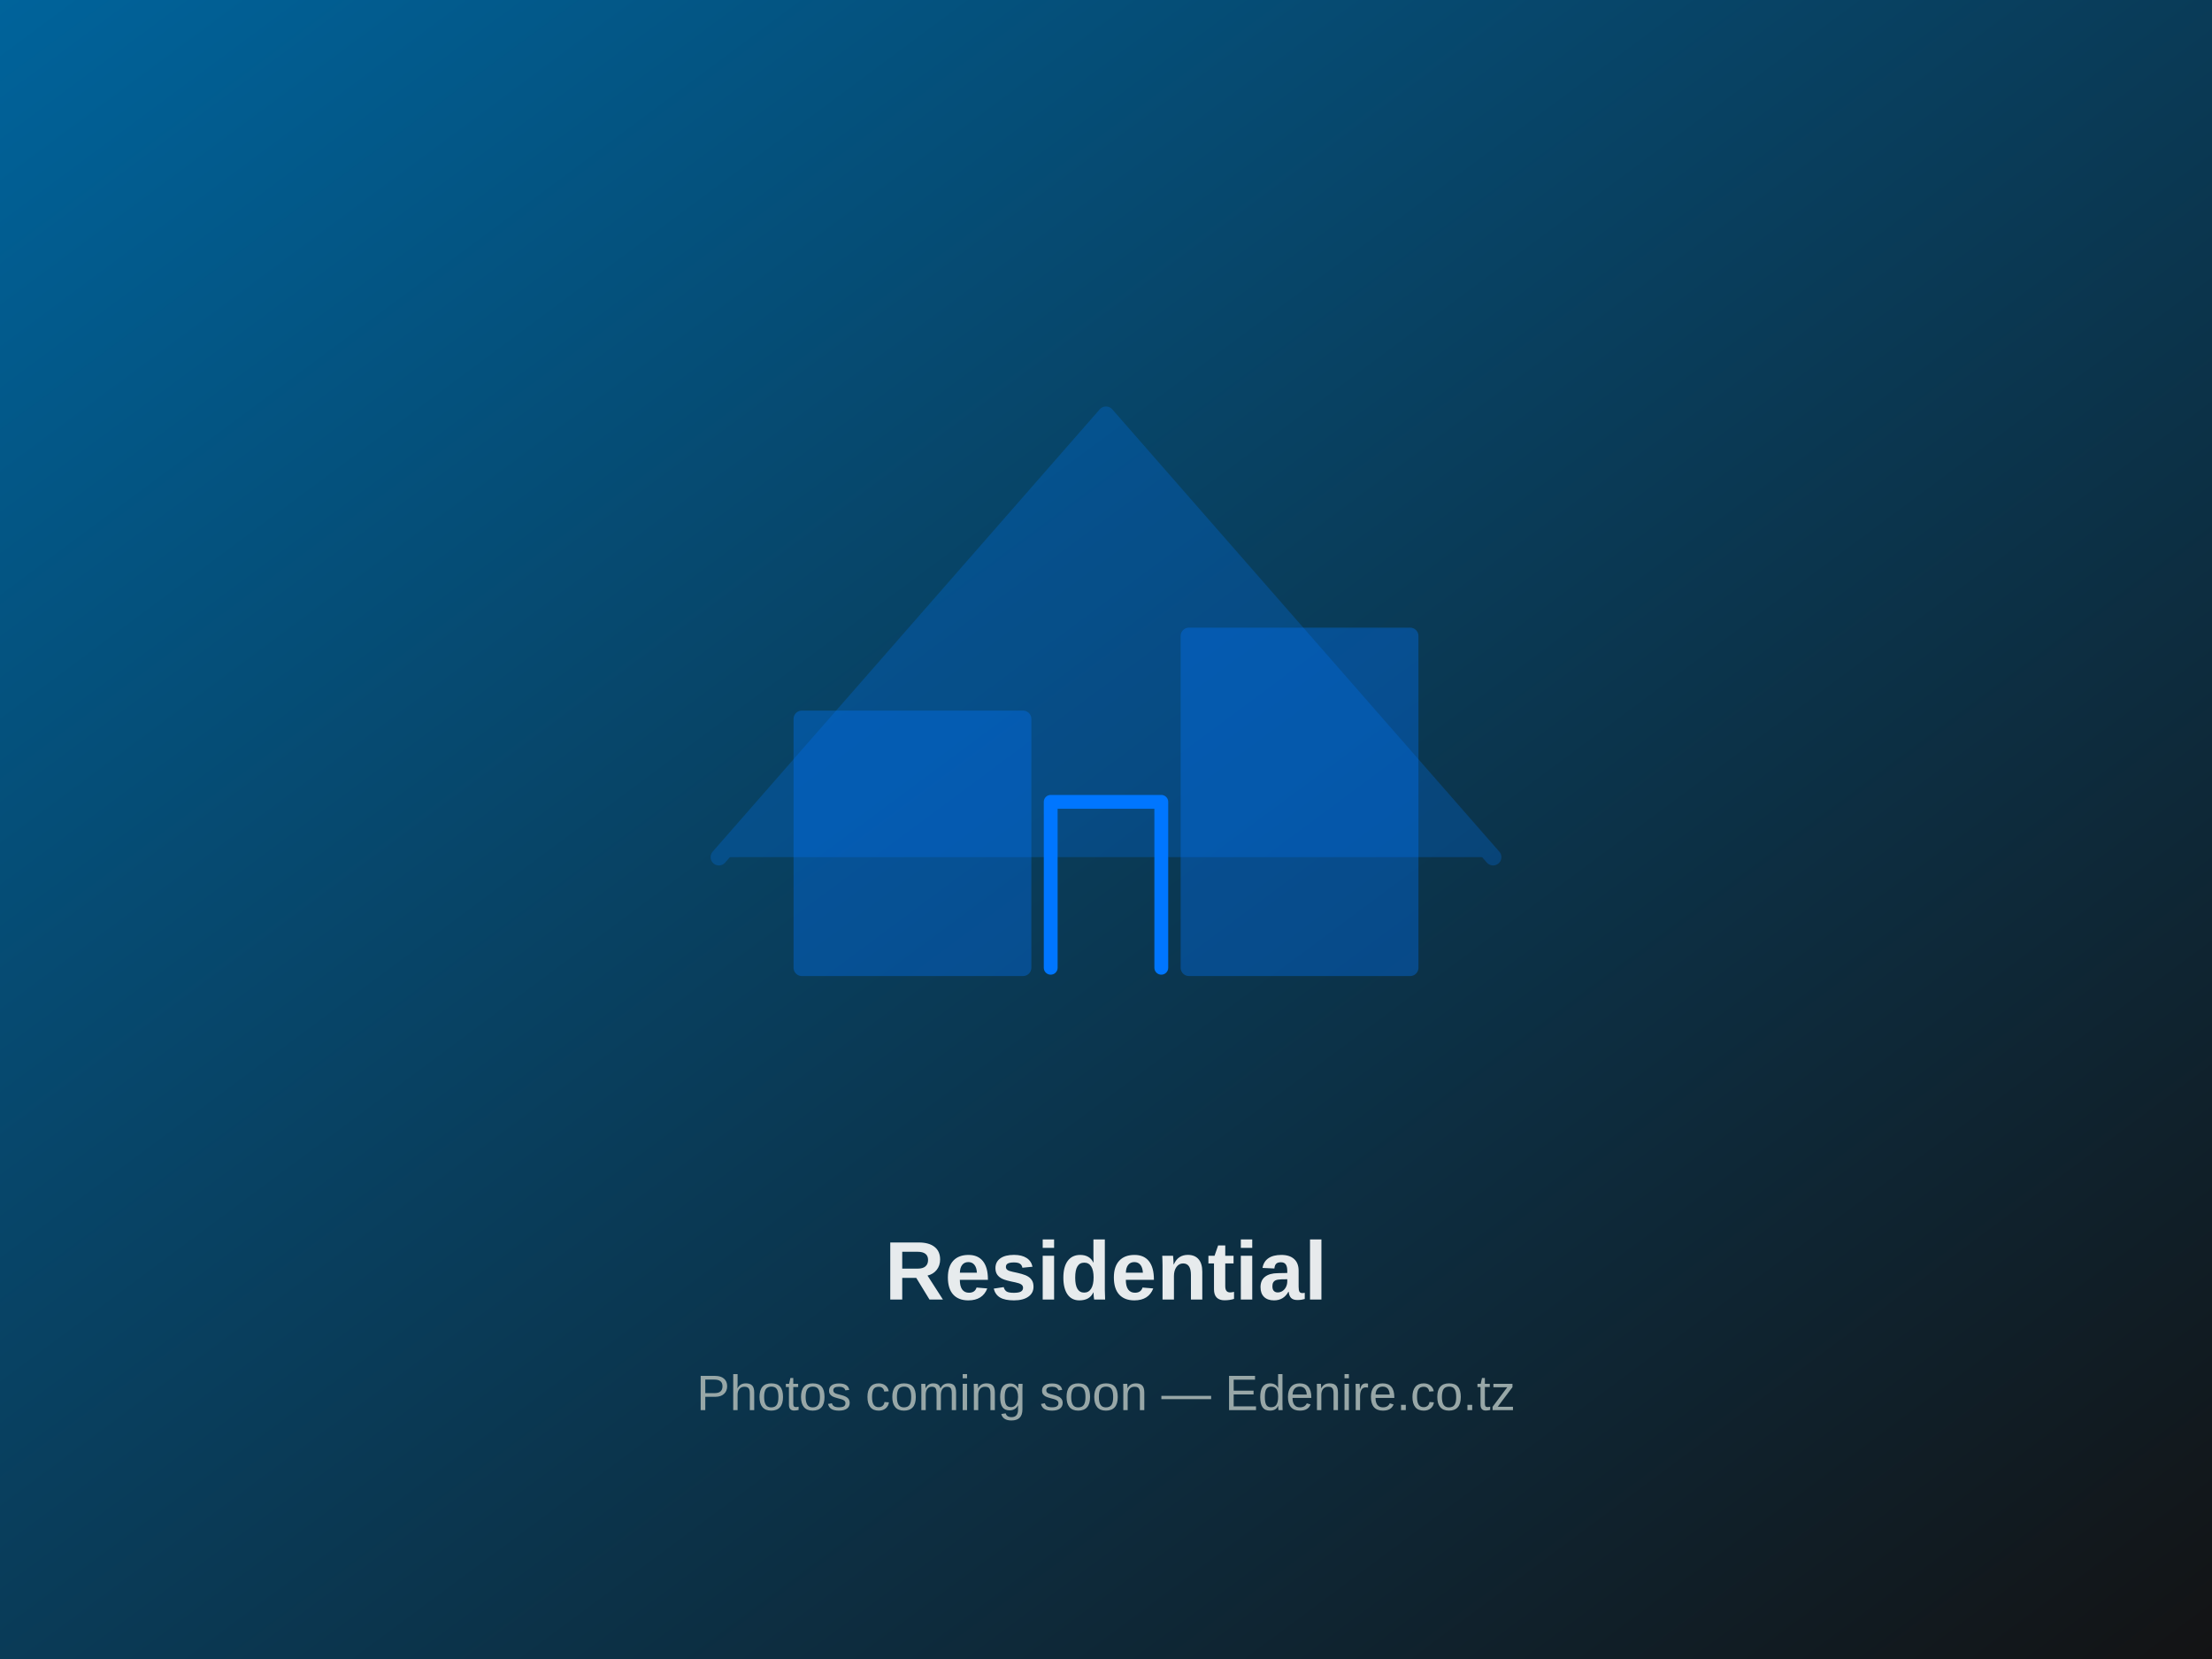
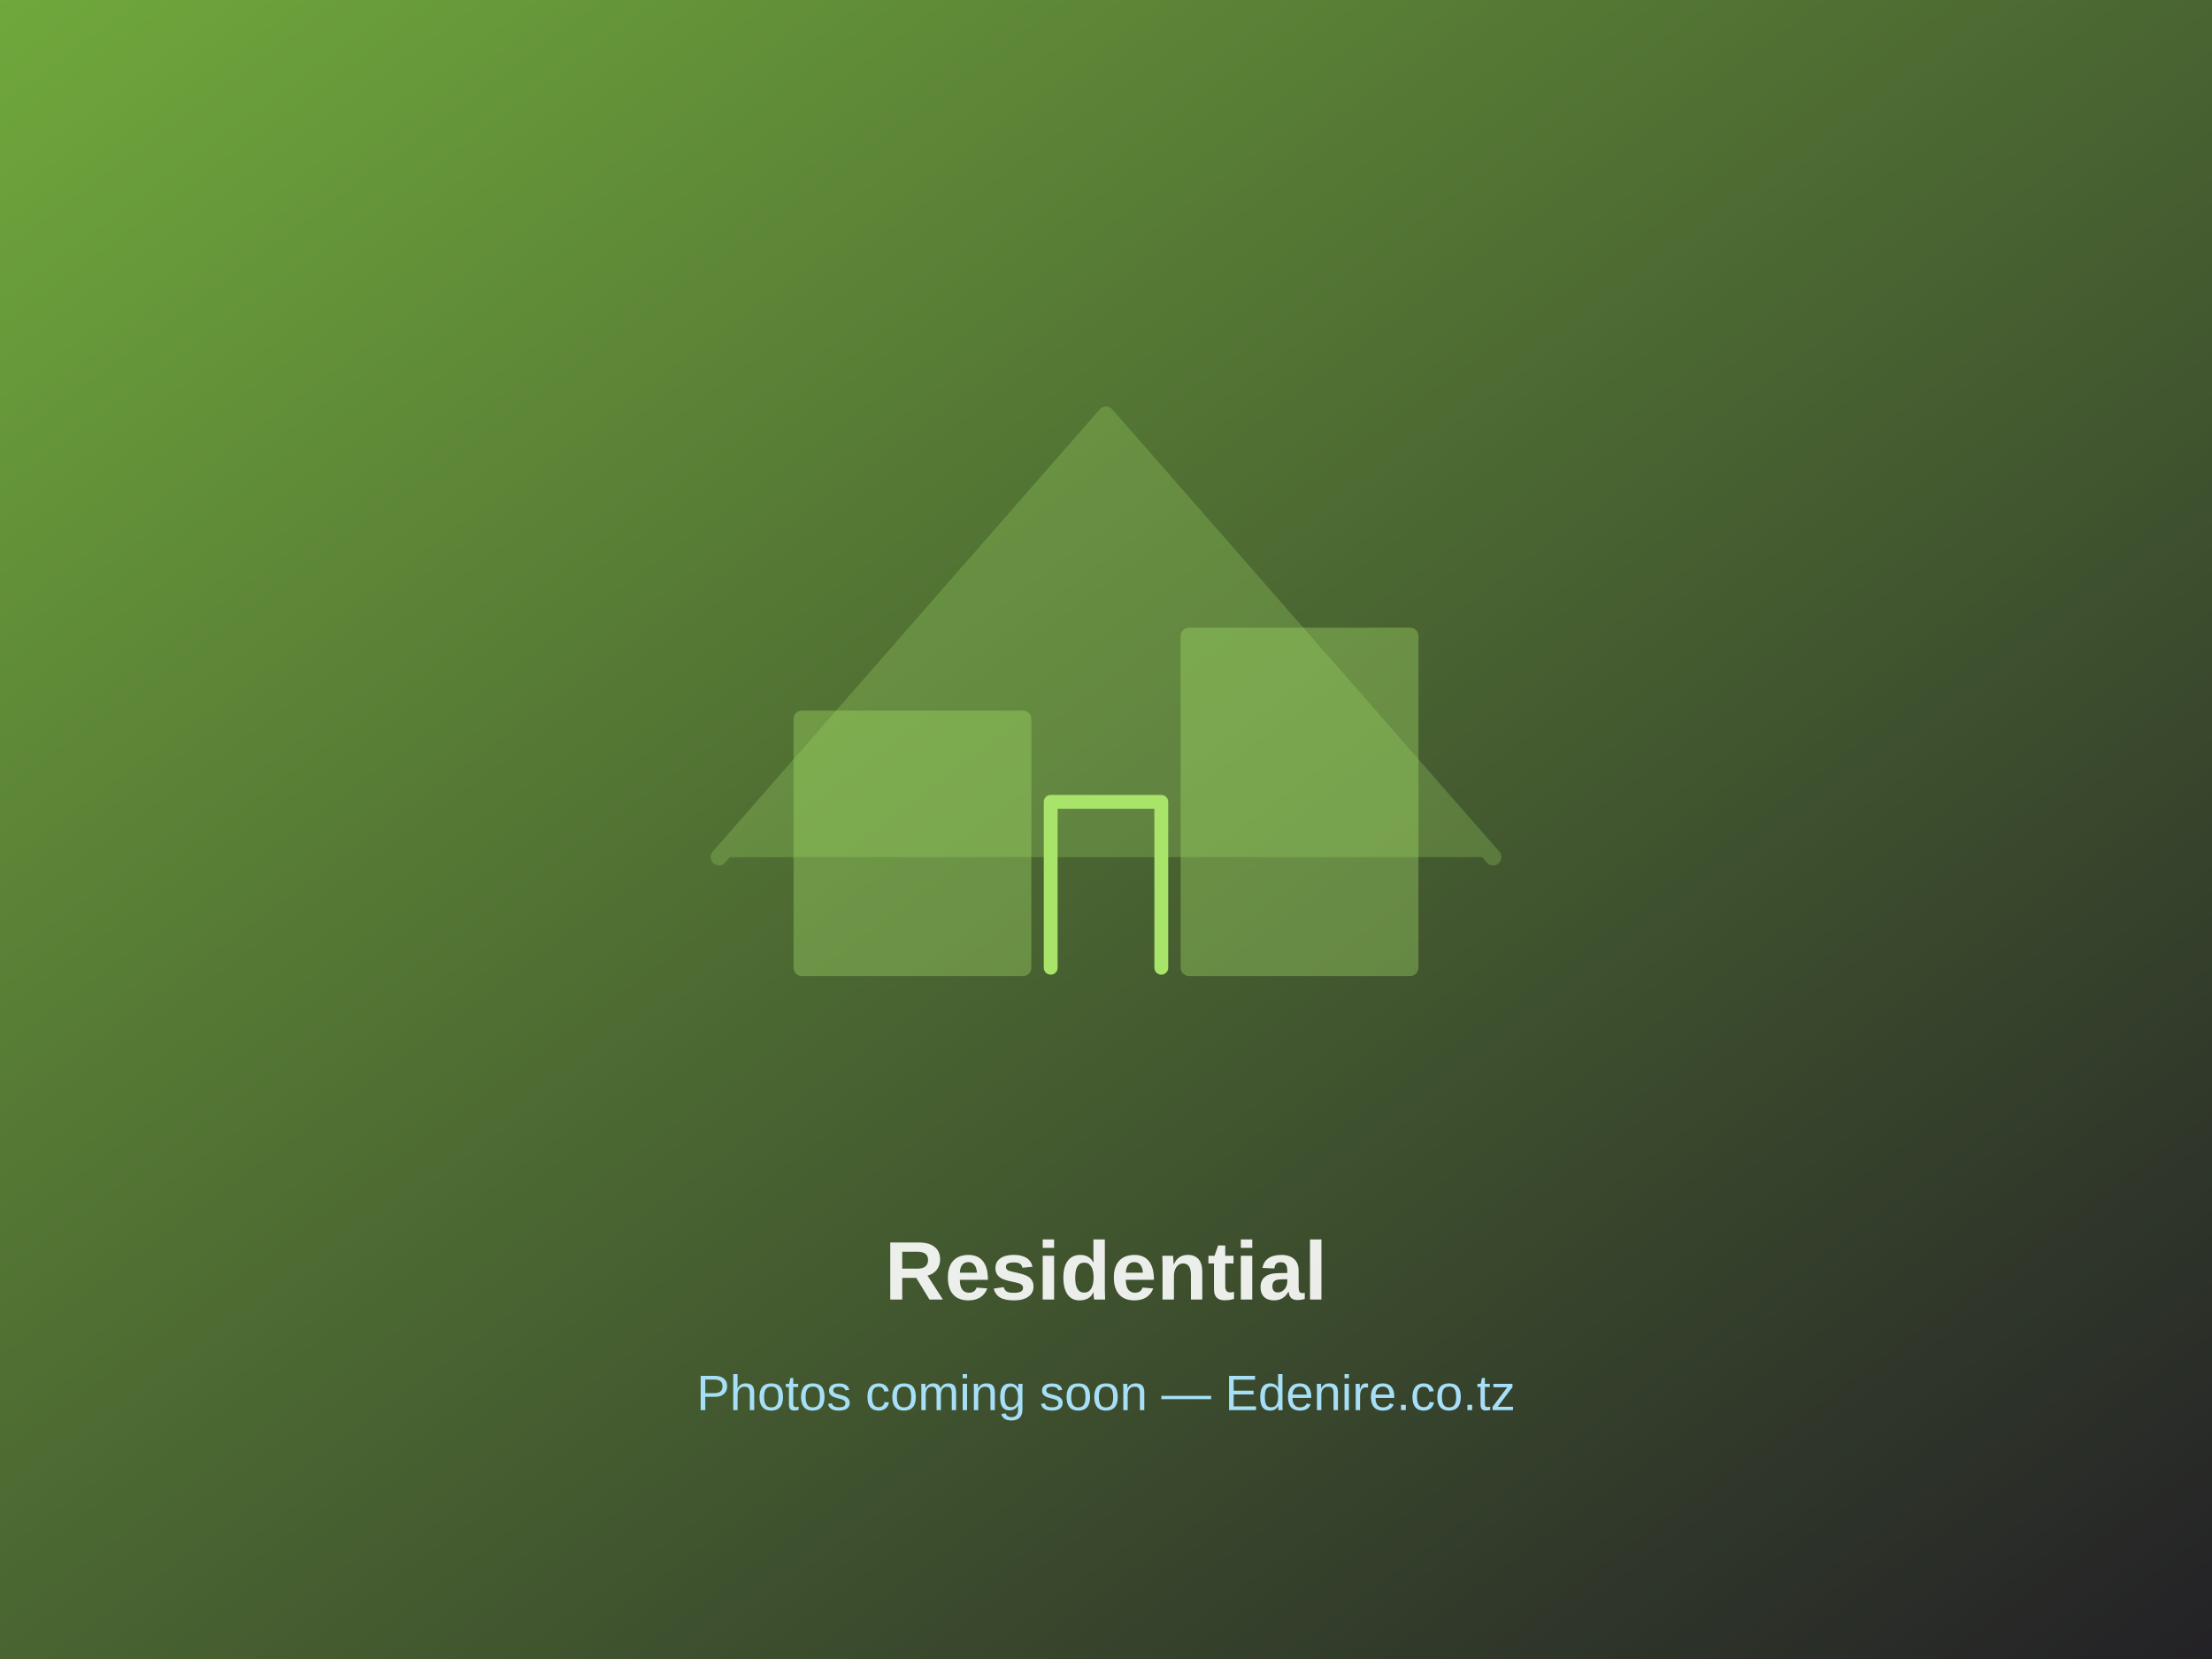
<svg xmlns="http://www.w3.org/2000/svg" width="800" height="600" viewBox="0 0 800 600">
  <defs>
    <linearGradient id="bg" x1="0" y1="0" x2="1" y2="1">
-       <stop offset="0%" stop-color="#00639B" />
-       <stop offset="100%" stop-color="#131314" />
+       <stop offset="0%" stop-color="#70A83C" />
+       <stop offset="100%" stop-color="#232126" />
    </linearGradient>
  </defs>
  <rect width="800" height="600" fill="url(#bg)" />
-   <g transform="translate(400,250)" fill="none" stroke="#0076FF" stroke-width="6" stroke-linecap="round" stroke-linejoin="round">
-     <path d="M-140,60 L0,-100 L140,60" fill="#0076FF" opacity="0.25" />
-     <rect x="-110" y="10" width="80" height="90" fill="#0076FF" opacity="0.35" />
-     <rect x="30" y="-20" width="80" height="120" fill="#0076FF" opacity="0.35" />
+   <g transform="translate(400,250)" fill="none" stroke="#A8E46A" stroke-width="6" stroke-linecap="round" stroke-linejoin="round">
+     <path d="M-140,60 L0,-100 L140,60" fill="#A8E46A" opacity="0.25" />
+     <rect x="-110" y="10" width="80" height="90" fill="#A8E46A" opacity="0.35" />
+     <rect x="30" y="-20" width="80" height="120" fill="#A8E46A" opacity="0.35" />
    <path d="M-20,100 L-20,40 L20,40 L20,100" stroke-width="5" />
  </g>
  <text x="400" y="470" text-anchor="middle" font-family="Arial, sans-serif" font-size="30" font-weight="bold" fill="#ffffff" opacity="0.9">Residential</text>
-   <text x="400" y="510" text-anchor="middle" font-family="Arial, sans-serif" font-size="18" fill="#98A7A7">Photos coming soon — Edenire.co.tz</text>
+   <text x="400" y="510" text-anchor="middle" font-family="Arial, sans-serif" font-size="18" fill="#A7DFF8">Photos coming soon — Edenire.co.tz</text>
</svg>
